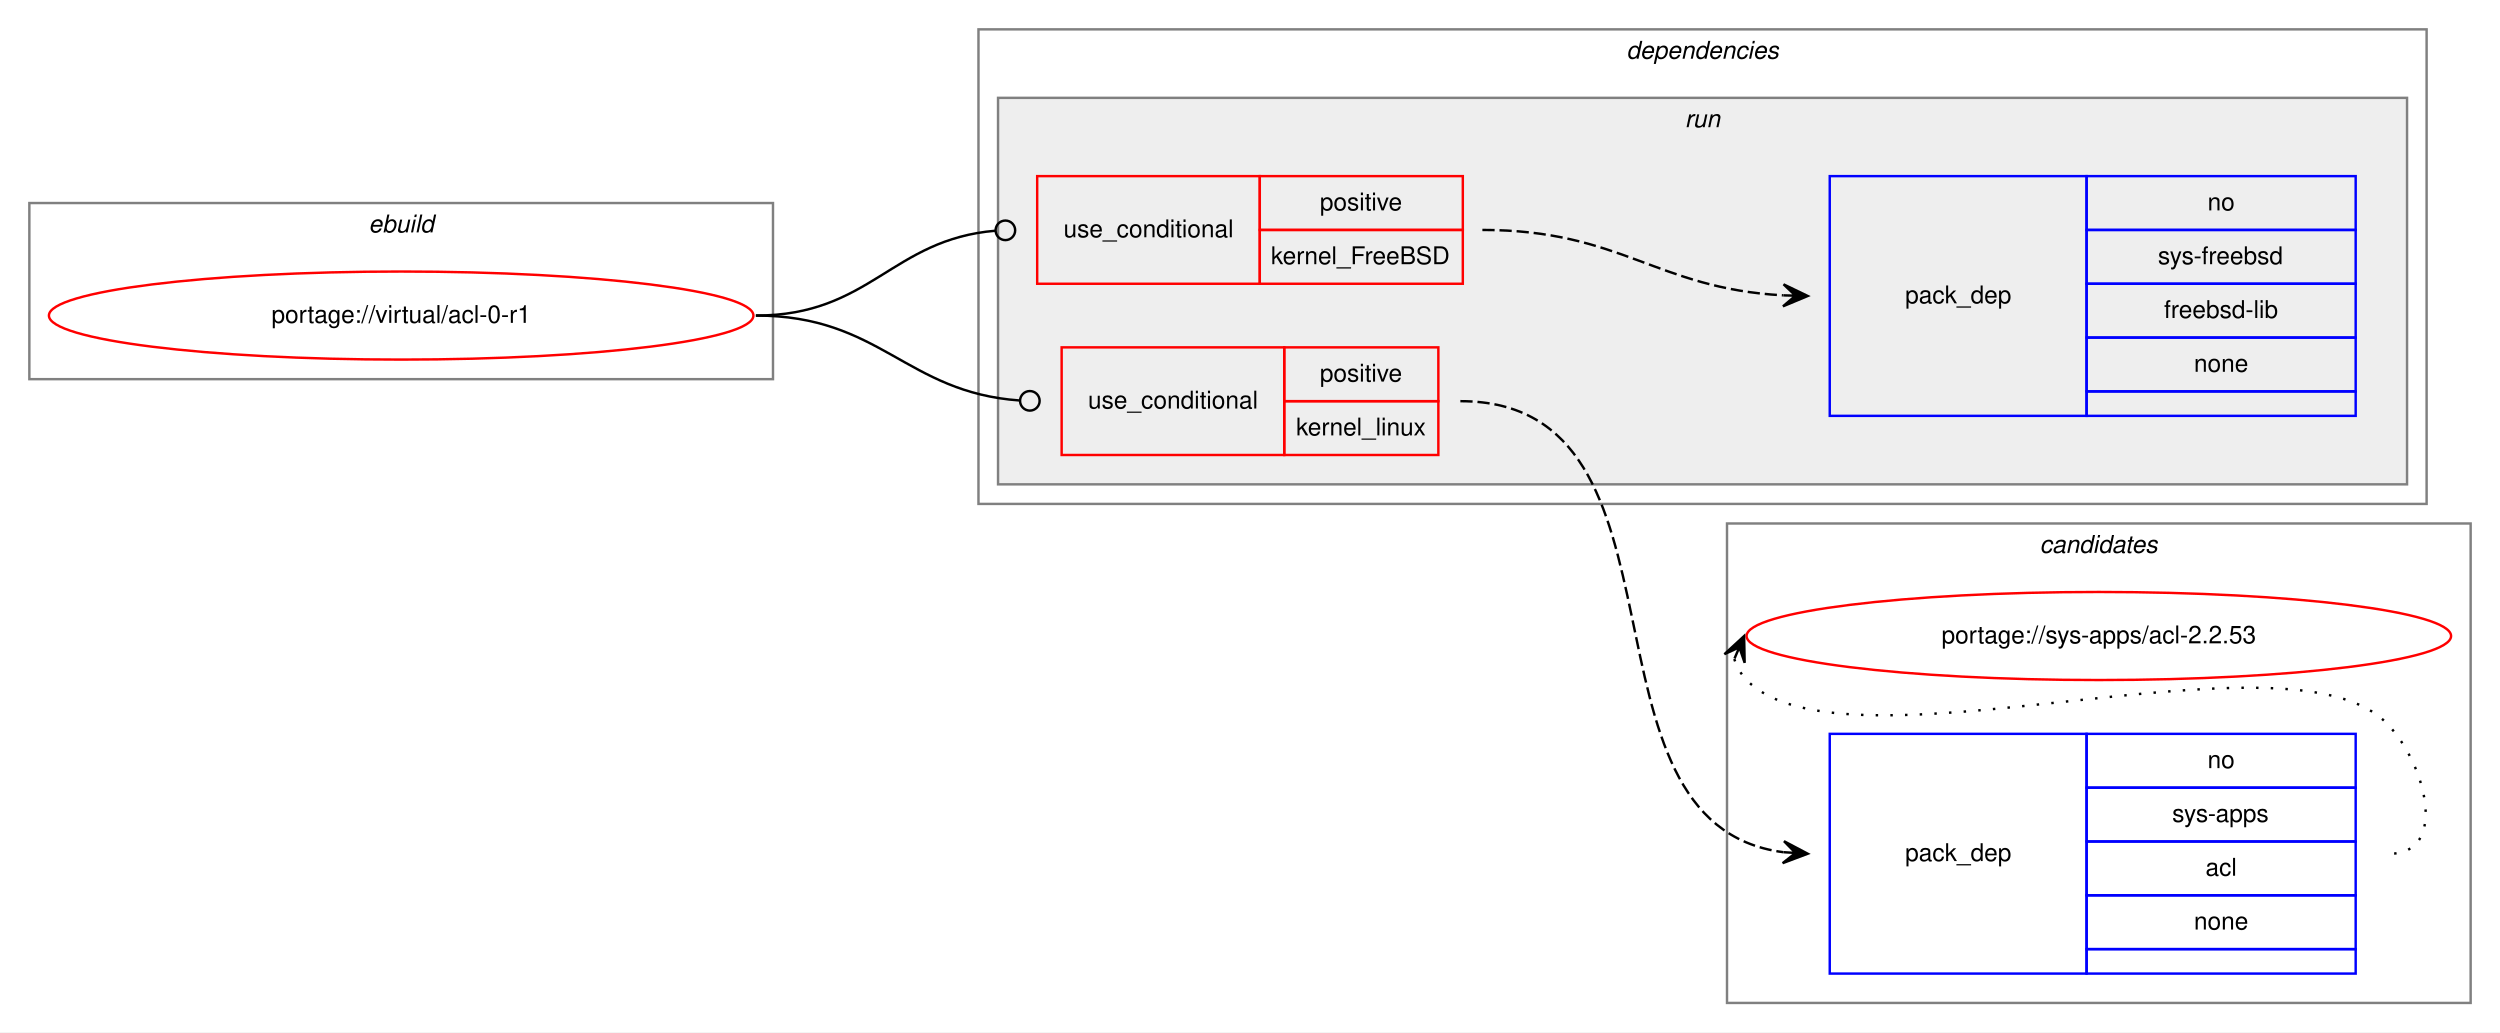
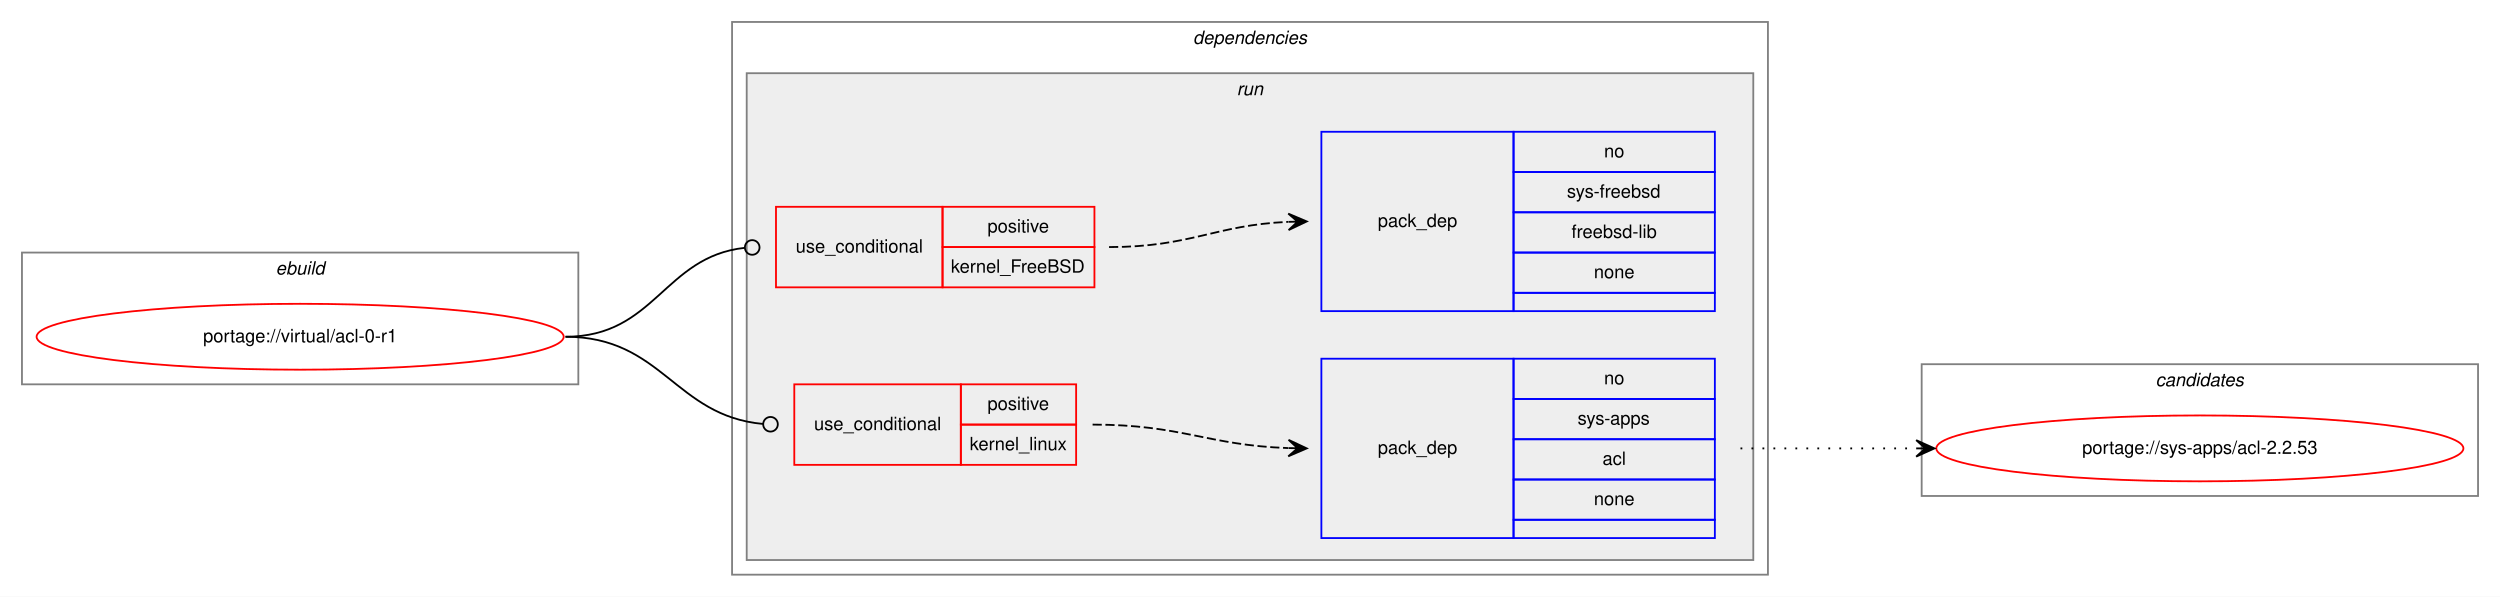
- <svg xmlns="http://www.w3.org/2000/svg" xmlns:xlink="http://www.w3.org/1999/xlink" width="1022pt" height="422pt" viewBox="0.00 0.00 1022.00 422.00">
-   <g id="graph0" class="graph" transform="scale(1 1) rotate(0) translate(4 418)">
-     <polygon fill="white" stroke="transparent" points="-4,4 -4,-418 1018,-418 1018,4 -4,4" />
-     <g id="clust10" class="cluster">
-       <polygon fill="none" stroke="gray" points="702,-8 702,-204 1006,-204 1006,-8 702,-8" />
-       <text text-anchor="start" x="829.82" y="-192" font-family="Helvetica,sans-Serif" font-style="italic" font-size="10.00">candidates</text>
-     </g>
+ <svg xmlns="http://www.w3.org/2000/svg" xmlns:xlink="http://www.w3.org/1999/xlink" width="1366pt" height="326pt" viewBox="0.00 0.00 1366.00 326.00">
+   <g id="graph0" class="graph" transform="scale(1 1) rotate(0) translate(4 322)">
+     <polygon fill="white" stroke="transparent" points="-4,4 -4,-322 1362,-322 1362,4 -4,4" />
    <g id="clust1" class="cluster">
-       <polygon fill="none" stroke="gray" points="8,-263 8,-335 312,-335 312,-263 8,-263" />
-       <text text-anchor="start" x="146.66" y="-323" font-family="Helvetica,sans-Serif" font-style="italic" font-size="10.00">ebuild</text>
+       <polygon fill="none" stroke="gray" points="8,-112 8,-184 312,-184 312,-112 8,-112" />
+       <text text-anchor="start" x="146.66" y="-172" font-family="Helvetica,sans-Serif" font-style="italic" font-size="10.00">ebuild</text>
    </g>
    <g id="clust2" class="cluster">
-       <polygon fill="none" stroke="gray" points="396,-212 396,-406 988,-406 988,-212 396,-212" />
-       <text text-anchor="start" x="660.88" y="-394" font-family="Helvetica,sans-Serif" font-style="italic" font-size="10.00">dependencies</text>
+       <polygon fill="none" stroke="gray" points="396,-8 396,-310 962,-310 962,-8 396,-8" />
+       <text text-anchor="start" x="647.88" y="-298" font-family="Helvetica,sans-Serif" font-style="italic" font-size="10.00">dependencies</text>
    </g>
    <g id="clust5" class="cluster">
-       <polygon fill="#eeeeee" stroke="gray" points="404,-220 404,-378 980,-378 980,-220 404,-220" />
-       <text text-anchor="start" x="684.78" y="-366" font-family="Helvetica,sans-Serif" font-style="italic" font-size="10.00">run</text>
+       <polygon fill="#eeeeee" stroke="gray" points="404,-16 404,-282 954,-282 954,-16 404,-16" />
+       <text text-anchor="start" x="671.78" y="-270" font-family="Helvetica,sans-Serif" font-style="italic" font-size="10.00">run</text>
+     </g>
+     <g id="clust10" class="cluster">
+       <polygon fill="none" stroke="gray" points="1046,-51 1046,-123 1350,-123 1350,-51 1046,-51" />
+       <text text-anchor="start" x="1173.82" y="-111" font-family="Helvetica,sans-Serif" font-style="italic" font-size="10.00">candidates</text>
    </g>
    <g id="node1" class="node">
      <g id="a_node1">
        <a xlink:href="../virtual/acl-0-r1.svg" xlink:title="portage://virtual/acl-0-r1">
-           <ellipse fill="none" stroke="red" cx="160" cy="-289" rx="144" ry="18" />
-           <text text-anchor="middle" x="160" y="-286" font-family="Helvetica,sans-Serif" font-size="10.00">portage://virtual/acl-0-r1</text>
+           <ellipse fill="none" stroke="red" cx="160" cy="-138" rx="144" ry="18" />
+           <text text-anchor="middle" x="160" y="-135" font-family="Helvetica,sans-Serif" font-size="10.00">portage://virtual/acl-0-r1</text>
        </a>
      </g>
    </g>
    <g id="node2" class="node">
-       <polygon fill="none" stroke="red" points="420,-302 420,-346 511,-346 511,-302 420,-302" />
-       <text text-anchor="start" x="430.77" y="-321" font-family="Helvetica,sans-Serif" font-size="10.00">use_conditional</text>
-       <polygon fill="none" stroke="red" points="511,-324 511,-346 594,-346 594,-324 511,-324" />
-       <text text-anchor="start" x="535.55" y="-332" font-family="Helvetica,sans-Serif" font-size="10.00">positive</text>
-       <polygon fill="none" stroke="red" points="511,-302 511,-324 594,-324 594,-302 511,-302" />
-       <text text-anchor="start" x="515.55" y="-310" font-family="Helvetica,sans-Serif" font-size="10.00">kernel_FreeBSD</text>
+       <polygon fill="none" stroke="red" points="420,-165 420,-209 511,-209 511,-165 420,-165" />
+       <text text-anchor="start" x="430.77" y="-184" font-family="Helvetica,sans-Serif" font-size="10.00">use_conditional</text>
+       <polygon fill="none" stroke="red" points="511,-187 511,-209 594,-209 594,-187 511,-187" />
+       <text text-anchor="start" x="535.55" y="-195" font-family="Helvetica,sans-Serif" font-size="10.00">positive</text>
+       <polygon fill="none" stroke="red" points="511,-165 511,-187 594,-187 594,-165 511,-165" />
+       <text text-anchor="start" x="515.55" y="-173" font-family="Helvetica,sans-Serif" font-size="10.00">kernel_FreeBSD</text>
    </g>
    <g id="edge2" class="edge">
-       <path fill="none" stroke="black" d="M305,-289C351.8,-289 360.48,-320.15 402.97,-323.68" />
-       <ellipse fill="none" stroke="black" cx="407" cy="-323.84" rx="4" ry="4" />
+       <path fill="none" stroke="black" d="M305,-138C354.06,-138 358.71,-181.79 402.91,-186.58" />
+       <ellipse fill="none" stroke="black" cx="407.01" cy="-186.79" rx="4" ry="4" />
    </g>
    <g id="node4" class="node">
-       <polygon fill="none" stroke="red" points="430,-232 430,-276 521,-276 521,-232 430,-232" />
-       <text text-anchor="start" x="440.77" y="-251" font-family="Helvetica,sans-Serif" font-size="10.00">use_conditional</text>
-       <polygon fill="none" stroke="red" points="521,-254 521,-276 584,-276 584,-254 521,-254" />
-       <text text-anchor="start" x="535.55" y="-262" font-family="Helvetica,sans-Serif" font-size="10.00">positive</text>
-       <polygon fill="none" stroke="red" points="521,-232 521,-254 584,-254 584,-232 521,-232" />
-       <text text-anchor="start" x="525.83" y="-240" font-family="Helvetica,sans-Serif" font-size="10.00">kernel_linux</text>
+       <polygon fill="none" stroke="red" points="430,-68 430,-112 521,-112 521,-68 430,-68" />
+       <text text-anchor="start" x="440.77" y="-87" font-family="Helvetica,sans-Serif" font-size="10.00">use_conditional</text>
+       <polygon fill="none" stroke="red" points="521,-90 521,-112 584,-112 584,-90 521,-90" />
+       <text text-anchor="start" x="535.55" y="-98" font-family="Helvetica,sans-Serif" font-size="10.00">positive</text>
+       <polygon fill="none" stroke="red" points="521,-68 521,-90 584,-90 584,-68 521,-68" />
+       <text text-anchor="start" x="525.83" y="-76" font-family="Helvetica,sans-Serif" font-size="10.00">kernel_linux</text>
    </g>
    <g id="edge4" class="edge">
-       <path fill="none" stroke="black" d="M305,-289C356.01,-289 366.15,-257.59 412.85,-254.28" />
-       <ellipse fill="none" stroke="black" cx="417" cy="-254.14" rx="4" ry="4" />
+       <path fill="none" stroke="black" d="M305,-138C357.96,-138 364.62,-94.75 412.88,-90.36" />
+       <ellipse fill="none" stroke="black" cx="417" cy="-90.18" rx="4" ry="4" />
    </g>
    <g id="node3" class="node">
-       <polygon fill="none" stroke="blue" points="744,-248 744,-346 849,-346 849,-248 744,-248" />
-       <text text-anchor="start" x="774.82" y="-294" font-family="Helvetica,sans-Serif" font-size="10.00">pack_dep</text>
-       <polygon fill="none" stroke="blue" points="849,-324 849,-346 959,-346 959,-324 849,-324" />
-       <text text-anchor="start" x="898.44" y="-332" font-family="Helvetica,sans-Serif" font-size="10.00">no</text>
-       <polygon fill="none" stroke="blue" points="849,-302 849,-324 959,-324 959,-302 849,-302" />
-       <text text-anchor="start" x="878.16" y="-310" font-family="Helvetica,sans-Serif" font-size="10.00">sys-freebsd</text>
-       <polygon fill="none" stroke="blue" points="849,-280 849,-302 959,-302 959,-280 849,-280" />
-       <text text-anchor="start" x="880.66" y="-288" font-family="Helvetica,sans-Serif" font-size="10.00">freebsd-lib</text>
-       <polygon fill="none" stroke="blue" points="849,-258 849,-280 959,-280 959,-258 849,-258" />
-       <text text-anchor="start" x="892.88" y="-266" font-family="Helvetica,sans-Serif" font-size="10.00">none</text>
-       <polygon fill="none" stroke="blue" points="849,-248 849,-258 959,-258 959,-248 849,-248" />
+       <polygon fill="none" stroke="blue" points="718,-152 718,-250 823,-250 823,-152 718,-152" />
+       <text text-anchor="start" x="748.82" y="-198" font-family="Helvetica,sans-Serif" font-size="10.00">pack_dep</text>
+       <polygon fill="none" stroke="blue" points="823,-228 823,-250 933,-250 933,-228 823,-228" />
+       <text text-anchor="start" x="872.44" y="-236" font-family="Helvetica,sans-Serif" font-size="10.00">no</text>
+       <polygon fill="none" stroke="blue" points="823,-206 823,-228 933,-228 933,-206 823,-206" />
+       <text text-anchor="start" x="852.16" y="-214" font-family="Helvetica,sans-Serif" font-size="10.00">sys-freebsd</text>
+       <polygon fill="none" stroke="blue" points="823,-184 823,-206 933,-206 933,-184 823,-184" />
+       <text text-anchor="start" x="854.66" y="-192" font-family="Helvetica,sans-Serif" font-size="10.00">freebsd-lib</text>
+       <polygon fill="none" stroke="blue" points="823,-162 823,-184 933,-184 933,-162 823,-162" />
+       <text text-anchor="start" x="866.88" y="-170" font-family="Helvetica,sans-Serif" font-size="10.00">none</text>
+       <polygon fill="none" stroke="blue" points="823,-152 823,-162 933,-162 933,-152 823,-152" />
    </g>
    <g id="edge1" class="edge">
-       <path fill="none" stroke="black" stroke-dasharray="5,2" d="M602,-324C658.78,-324 673.07,-300.07 724.87,-297.27" />
-       <polygon fill="black" stroke="black" points="735,-297 725.12,-301.76 730,-297.13 725,-297.26 725,-297.26 725,-297.26 730,-297.13 724.88,-292.77 735,-297 735,-297" />
+       <path fill="none" stroke="black" stroke-dasharray="5,2" d="M602,-187C646.81,-187 659.73,-199 699.81,-200.78" />
+       <polygon fill="black" stroke="black" points="710,-201 699.91,-205.28 705,-200.89 700,-200.78 700,-200.78 700,-200.78 705,-200.89 700.1,-196.29 710,-201 710,-201" />
    </g>
    <g id="node5" class="node">
-       <polygon fill="none" stroke="blue" points="744,-20 744,-118 849,-118 849,-20 744,-20" />
-       <text text-anchor="start" x="774.82" y="-66" font-family="Helvetica,sans-Serif" font-size="10.00">pack_dep</text>
-       <polygon fill="none" stroke="blue" points="849,-96 849,-118 959,-118 959,-96 849,-96" />
-       <text text-anchor="start" x="898.44" y="-104" font-family="Helvetica,sans-Serif" font-size="10.00">no</text>
-       <polygon fill="none" stroke="blue" points="849,-74 849,-96 959,-96 959,-74 849,-74" />
-       <text text-anchor="start" x="884" y="-82" font-family="Helvetica,sans-Serif" font-size="10.00">sys-apps</text>
-       <polygon fill="none" stroke="blue" points="849,-52 849,-74 959,-74 959,-52 849,-52" />
-       <text text-anchor="start" x="897.61" y="-60" font-family="Helvetica,sans-Serif" font-size="10.00">acl</text>
-       <polygon fill="none" stroke="blue" points="849,-30 849,-52 959,-52 959,-30 849,-30" />
-       <text text-anchor="start" x="892.88" y="-38" font-family="Helvetica,sans-Serif" font-size="10.00">none</text>
-       <polygon fill="none" stroke="blue" points="849,-20 849,-30 959,-30 959,-20 849,-20" />
+       <polygon fill="none" stroke="blue" points="718,-28 718,-126 823,-126 823,-28 718,-28" />
+       <text text-anchor="start" x="748.82" y="-74" font-family="Helvetica,sans-Serif" font-size="10.00">pack_dep</text>
+       <polygon fill="none" stroke="blue" points="823,-104 823,-126 933,-126 933,-104 823,-104" />
+       <text text-anchor="start" x="872.44" y="-112" font-family="Helvetica,sans-Serif" font-size="10.00">no</text>
+       <polygon fill="none" stroke="blue" points="823,-82 823,-104 933,-104 933,-82 823,-82" />
+       <text text-anchor="start" x="858" y="-90" font-family="Helvetica,sans-Serif" font-size="10.00">sys-apps</text>
+       <polygon fill="none" stroke="blue" points="823,-60 823,-82 933,-82 933,-60 823,-60" />
+       <text text-anchor="start" x="871.61" y="-68" font-family="Helvetica,sans-Serif" font-size="10.00">acl</text>
+       <polygon fill="none" stroke="blue" points="823,-38 823,-60 933,-60 933,-38 823,-38" />
+       <text text-anchor="start" x="866.88" y="-46" font-family="Helvetica,sans-Serif" font-size="10.00">none</text>
+       <polygon fill="none" stroke="blue" points="823,-28 823,-38 933,-38 933,-28 823,-28" />
    </g>
    <g id="edge3" class="edge">
-       <path fill="none" stroke="black" stroke-dasharray="5,2" d="M593,-254C693.11,-254 635.62,-81.43 724.95,-69.63" />
-       <polygon fill="black" stroke="black" points="735,-69 725.3,-74.12 730.01,-69.31 725.02,-69.63 725.02,-69.63 725.02,-69.63 730.01,-69.31 724.74,-65.14 735,-69 735,-69" />
+       <path fill="none" stroke="black" stroke-dasharray="5,2" d="M593,-90C641.74,-90 655.8,-78.72 699.8,-77.17" />
+       <polygon fill="black" stroke="black" points="710,-77 700.08,-81.67 705,-77.09 700,-77.17 700,-77.17 700,-77.17 705,-77.09 699.92,-72.67 710,-77 710,-77" />
    </g>
    <g id="node6" class="node">
      <g id="a_node6">
        <a xlink:href="../sys-apps/acl-2.2.53.svg" xlink:title="portage://sys-apps/acl-2.2.53">
-           <ellipse fill="none" stroke="red" cx="854" cy="-158" rx="144" ry="18" />
-           <text text-anchor="middle" x="854" y="-155" font-family="Helvetica,sans-Serif" font-size="10.00">portage://sys-apps/acl-2.2.53</text>
+           <ellipse fill="none" stroke="red" cx="1198" cy="-77" rx="144" ry="18" />
+           <text text-anchor="middle" x="1198" y="-74" font-family="Helvetica,sans-Serif" font-size="10.00">portage://sys-apps/acl-2.2.53</text>
        </a>
      </g>
    </g>
    <g id="edge5" class="edge">
-       <path fill="none" stroke="black" stroke-dasharray="1,5" d="M704.98,-148.58C705.95,-145.46 707.8,-142.23 710,-140 751,-98.46 931.77,-164.28 972,-122 988.24,-104.93 996.56,-69 973,-69" />
-       <polygon fill="black" stroke="black" points="709,-158 700.94,-150.57 707.04,-153.4 705.07,-148.8 705.07,-148.8 705.07,-148.8 707.04,-153.4 709.21,-147.04 709,-158 709,-158" />
+       <path fill="none" stroke="black" stroke-dasharray="1,5" d="M947,-77C990.43,-77 1003.83,-77 1042.57,-77" />
+       <polygon fill="black" stroke="black" points="1053,-77 1043,-81.5 1048,-77 1043,-77 1043,-77 1043,-77 1048,-77 1043,-72.5 1053,-77 1053,-77" />
    </g>
  </g>
</svg>
